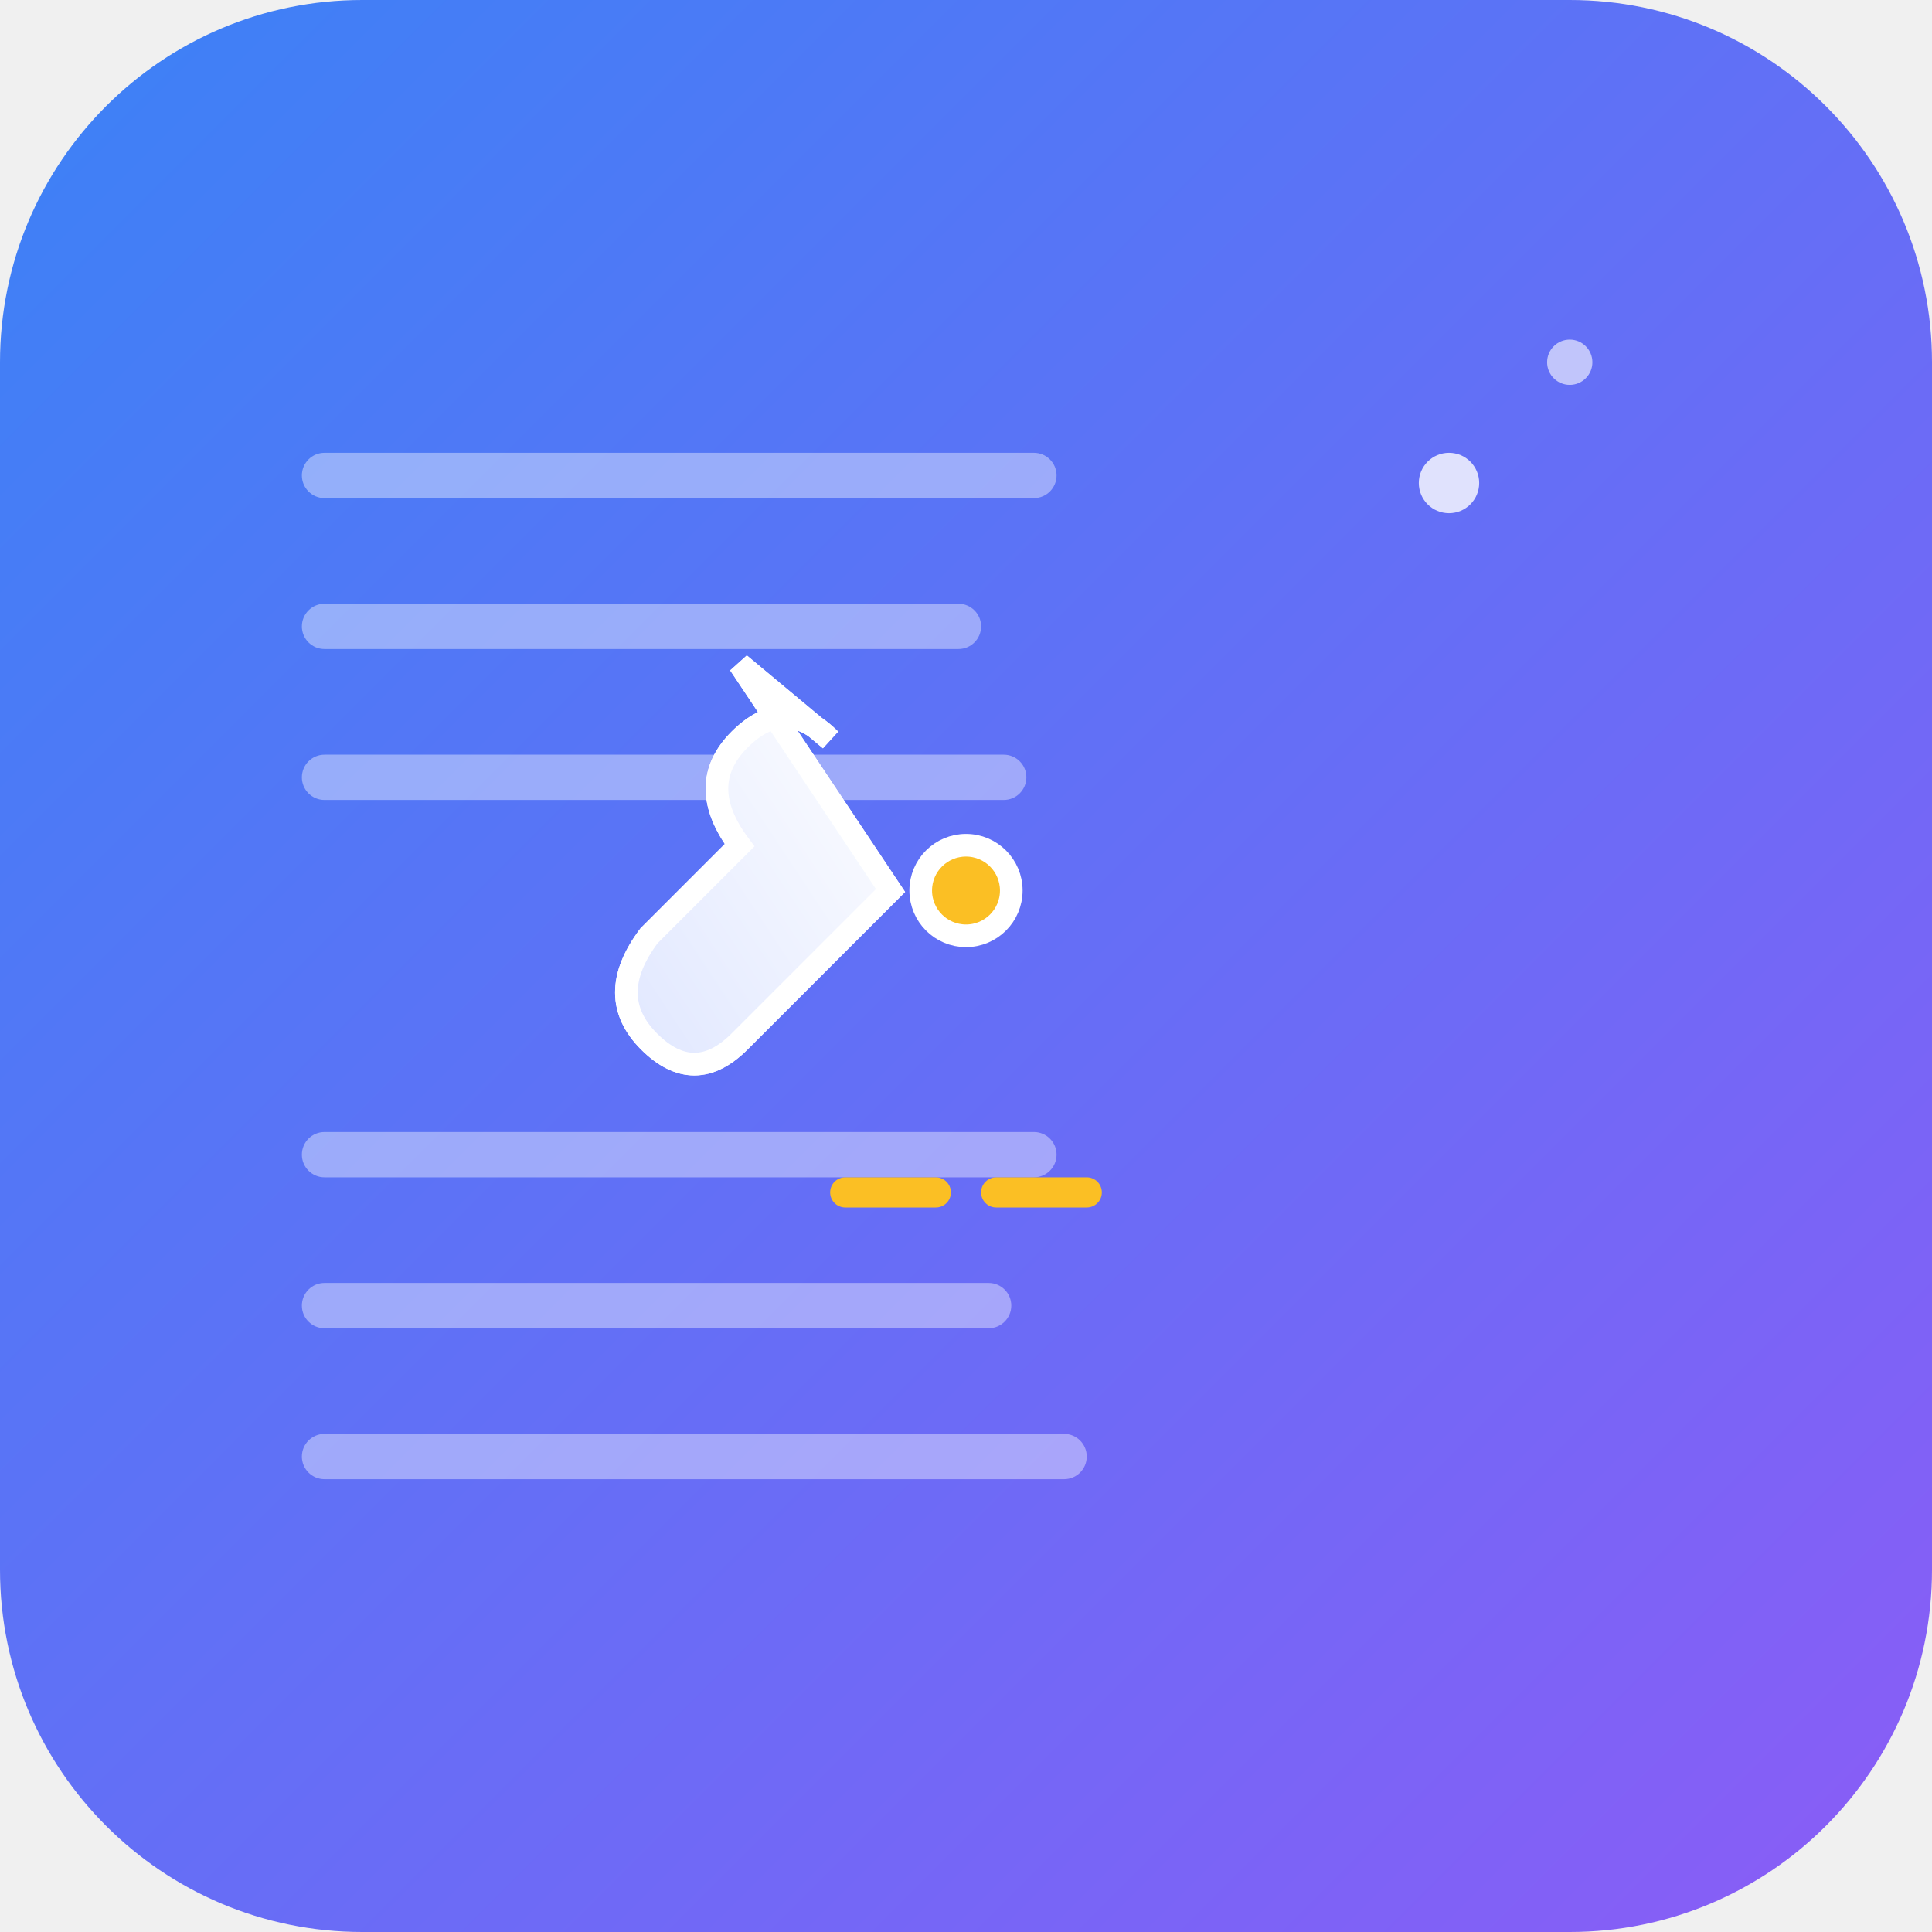
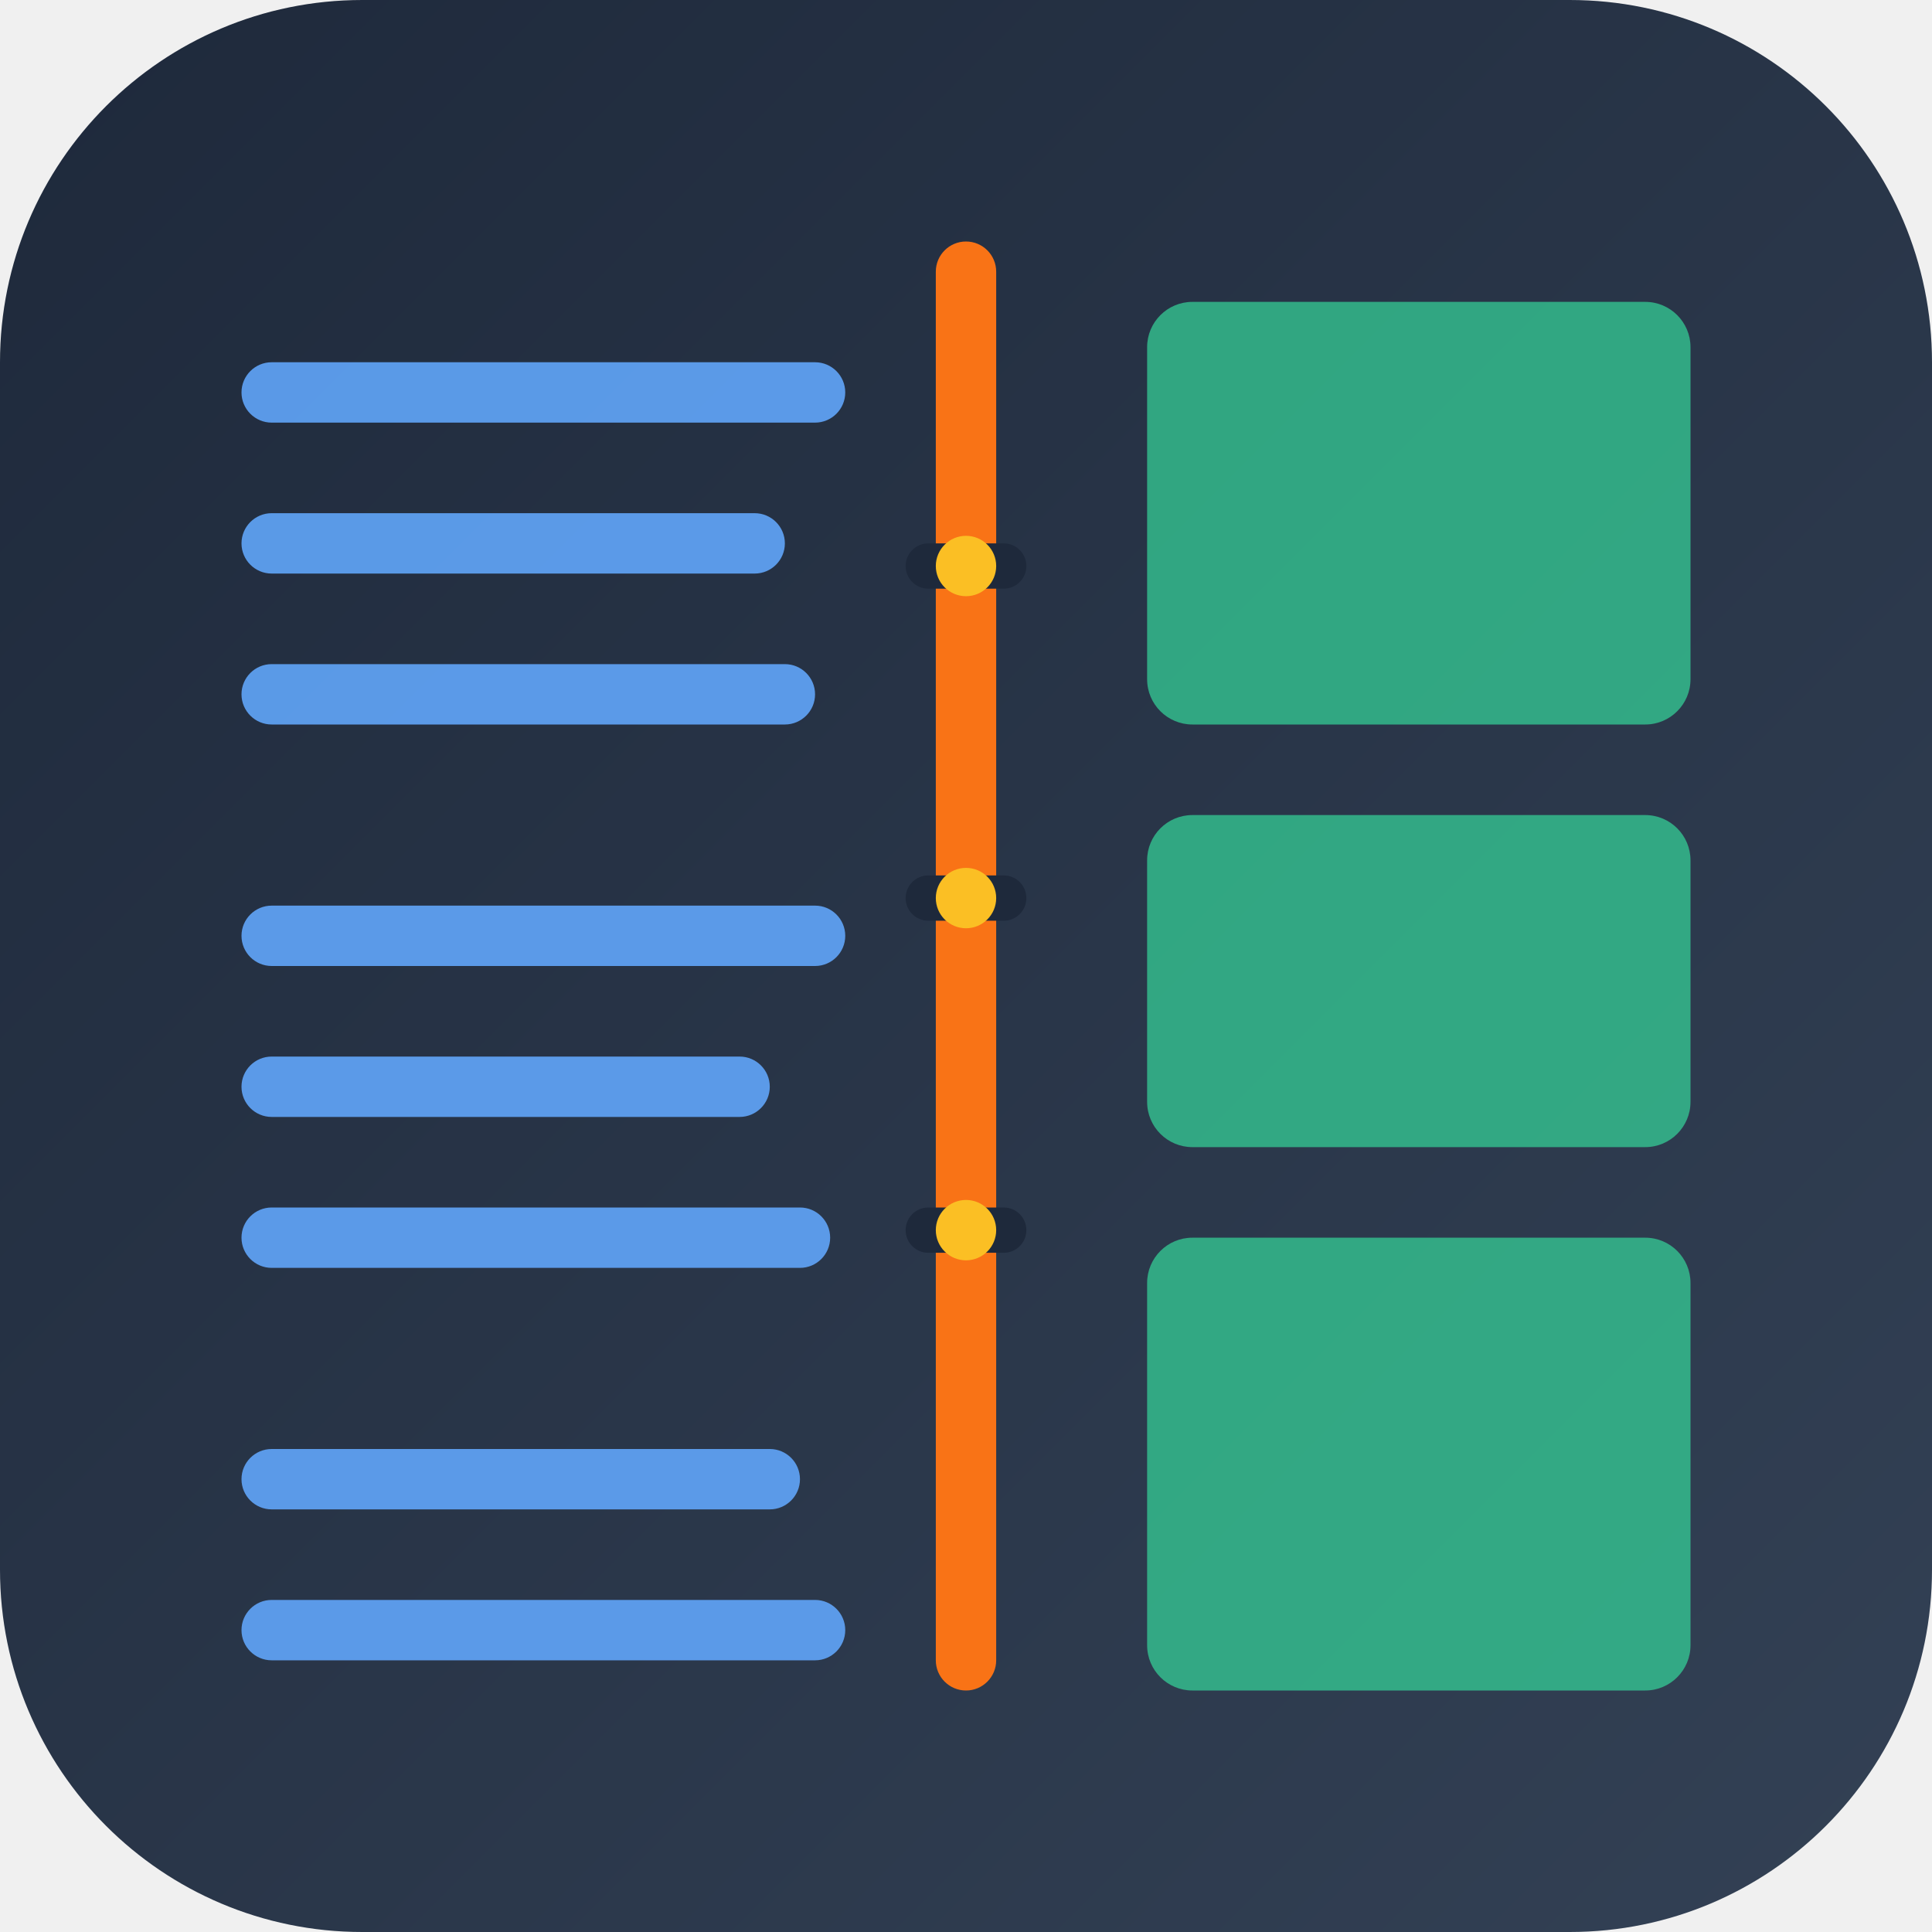
<svg xmlns="http://www.w3.org/2000/svg" viewBox="0 0 128 128" fill="none">
  <defs>
    <linearGradient id="bgGradient" x1="0%" y1="0%" x2="100%" y2="100%">
-       <stop offset="0%" style="stop-color:#3b82f6;stop-opacity:1" />
-       <stop offset="100%" style="stop-color:#8b5cf6;stop-opacity:1" />
-     </linearGradient>
-     <linearGradient id="scissorGradient" x1="0%" y1="0%" x2="100%" y2="100%">
-       <stop offset="0%" style="stop-color:#ffffff;stop-opacity:1" />
-       <stop offset="100%" style="stop-color:#e0e7ff;stop-opacity:1" />
+       <stop offset="0%" style="stop-color:#1e293b;stop-opacity:1" />
+       <stop offset="100%" style="stop-color:#334155;stop-opacity:1" />
    </linearGradient>
  </defs>
  <rect width="128" height="128" rx="24" fill="url(#bgGradient)" />
-   <g opacity="0.4">
-     <rect x="20" y="30" width="50" height="3" rx="1.5" fill="white" />
-     <rect x="20" y="40" width="45" height="3" rx="1.5" fill="white" />
-     <rect x="20" y="50" width="48" height="3" rx="1.5" fill="white" />
-     <rect x="20" y="75" width="50" height="3" rx="1.5" fill="white" />
-     <rect x="20" y="85" width="47" height="3" rx="1.5" fill="white" />
-     <rect x="20" y="95" width="52" height="3" rx="1.5" fill="white" />
+   <g opacity="0.9">
+     <rect x="16" y="24" width="40" height="4" rx="2" fill="#60a5fa" />
+     <rect x="16" y="34" width="36" height="4" rx="2" fill="#60a5fa" />
+     <rect x="16" y="44" width="38" height="4" rx="2" fill="#60a5fa" />
+     <rect x="16" y="60" width="40" height="4" rx="2" fill="#60a5fa" />
+     <rect x="16" y="70" width="35" height="4" rx="2" fill="#60a5fa" />
+     <rect x="16" y="80" width="39" height="4" rx="2" fill="#60a5fa" />
+     <rect x="16" y="96" width="37" height="4" rx="2" fill="#60a5fa" />
+     <rect x="16" y="106" width="40" height="4" rx="2" fill="#60a5fa" />
  </g>
-   <g transform="translate(64, 64)">
-     <path d="M-15,-20 L-5,-5 L-15,5 Q-18,8 -21,5 Q-24,2 -21,-2 L-15,-8 Q-18,-12 -15,-15 Q-12,-18 -9,-15 Z" fill="url(#scissorGradient)" stroke="white" stroke-width="1.5" />
-     <path d="M15,-20 L5,-5 L15,5 Q18,8 21,5 Q24,2 21,-2 L15,-8 Q18,-12 15,-15 Q12,-18 9,-15 Z" fill="url(#scissorGradient)" stroke="white" stroke-width="1.5" transform="scale(-1,1)" />
-     <circle cx="0" cy="-5" r="3" fill="#fbbf24" stroke="white" stroke-width="1.5" />
-     <line x1="-8" y1="15" x2="-2" y2="15" stroke="#fbbf24" stroke-width="2" stroke-linecap="round" />
-     <line x1="2" y1="15" x2="8" y2="15" stroke="#fbbf24" stroke-width="2" stroke-linecap="round" />
+   <g>
+     <rect x="62" y="16" width="4" height="96" rx="2" fill="#f97316" />
+     <rect x="60" y="36" width="8" height="3" rx="1.5" fill="#1e293b" />
+     <rect x="60" y="58" width="8" height="3" rx="1.5" fill="#1e293b" />
+     <rect x="60" y="80" width="8" height="3" rx="1.5" fill="#1e293b" />
+     <circle cx="64" cy="37.5" r="2" fill="#fbbf24" />
+     <circle cx="64" cy="59.5" r="2" fill="#fbbf24" />
+     <circle cx="64" cy="81.5" r="2" fill="#fbbf24" />
  </g>
-   <circle cx="96" cy="32" r="2" fill="white" opacity="0.8" />
-   <circle cx="104" cy="24" r="1.5" fill="white" opacity="0.6" />
+   <g opacity="0.9">
+     <rect x="76" y="20" width="36" height="28" rx="3" fill="#34d399" opacity="0.8" />
+     <rect x="76" y="54" width="36" height="22" rx="3" fill="#34d399" opacity="0.8" />
+     <rect x="76" y="82" width="36" height="30" rx="3" fill="#34d399" opacity="0.8" />
+   </g>
</svg>
